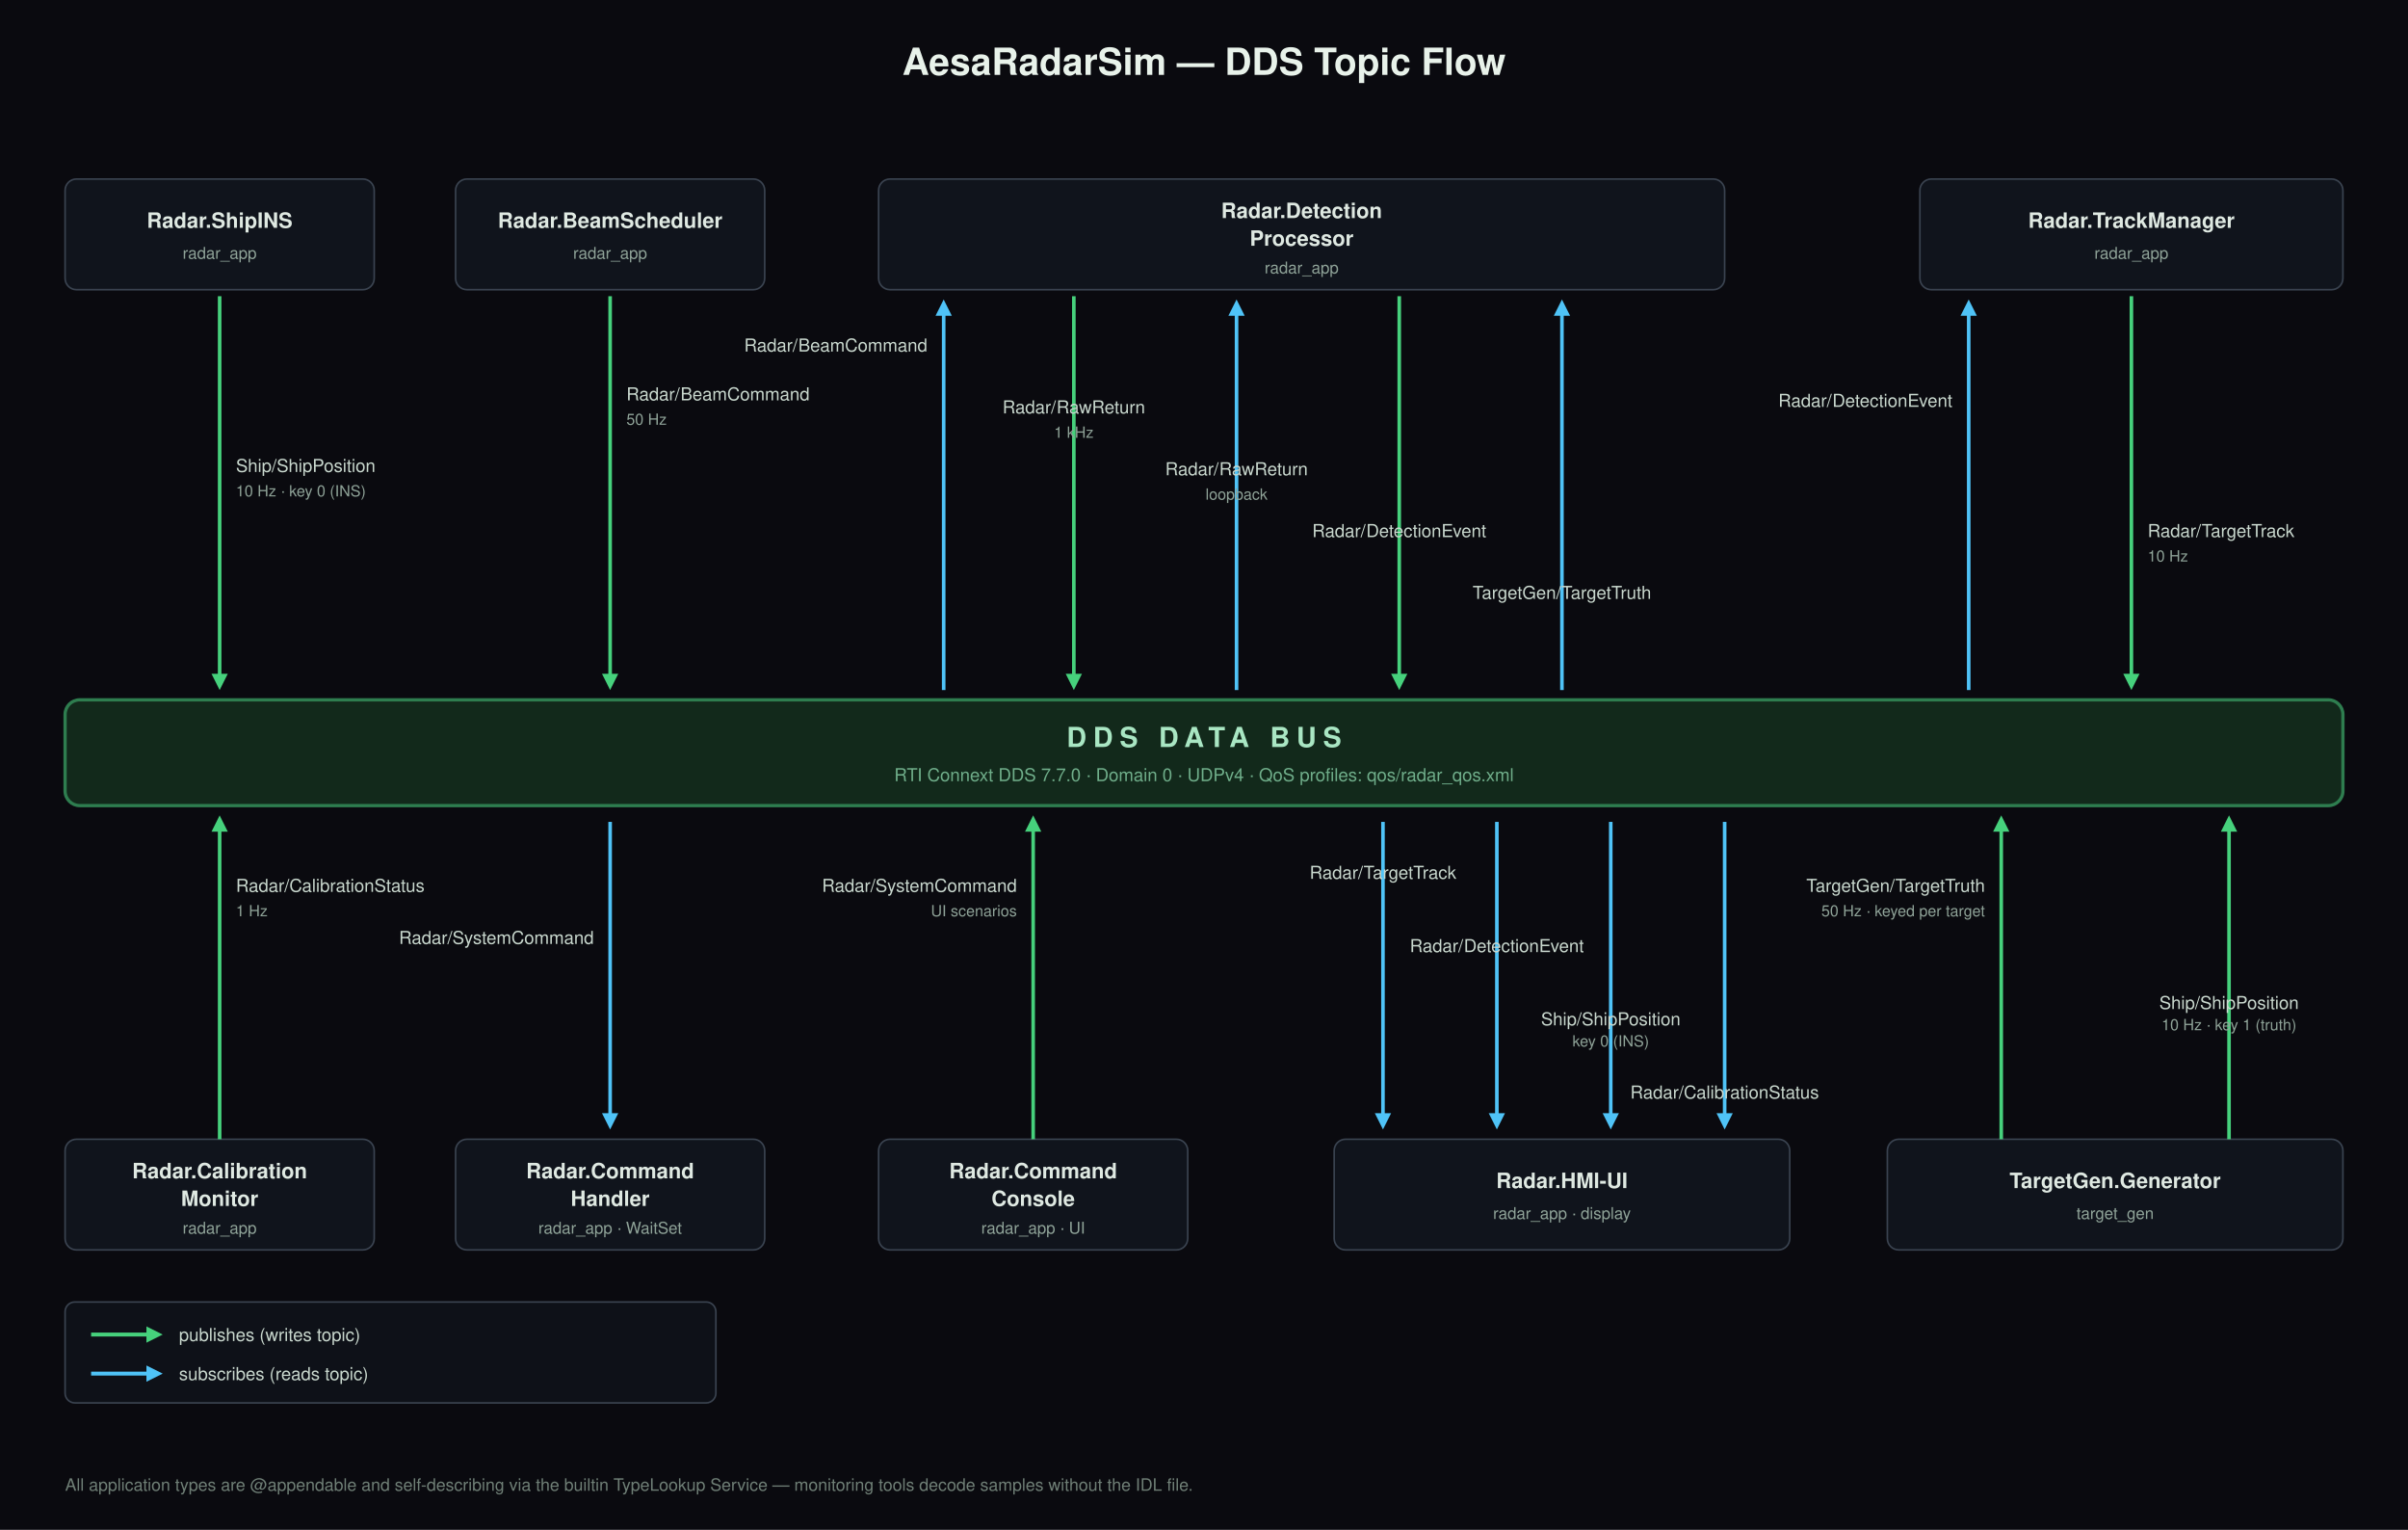
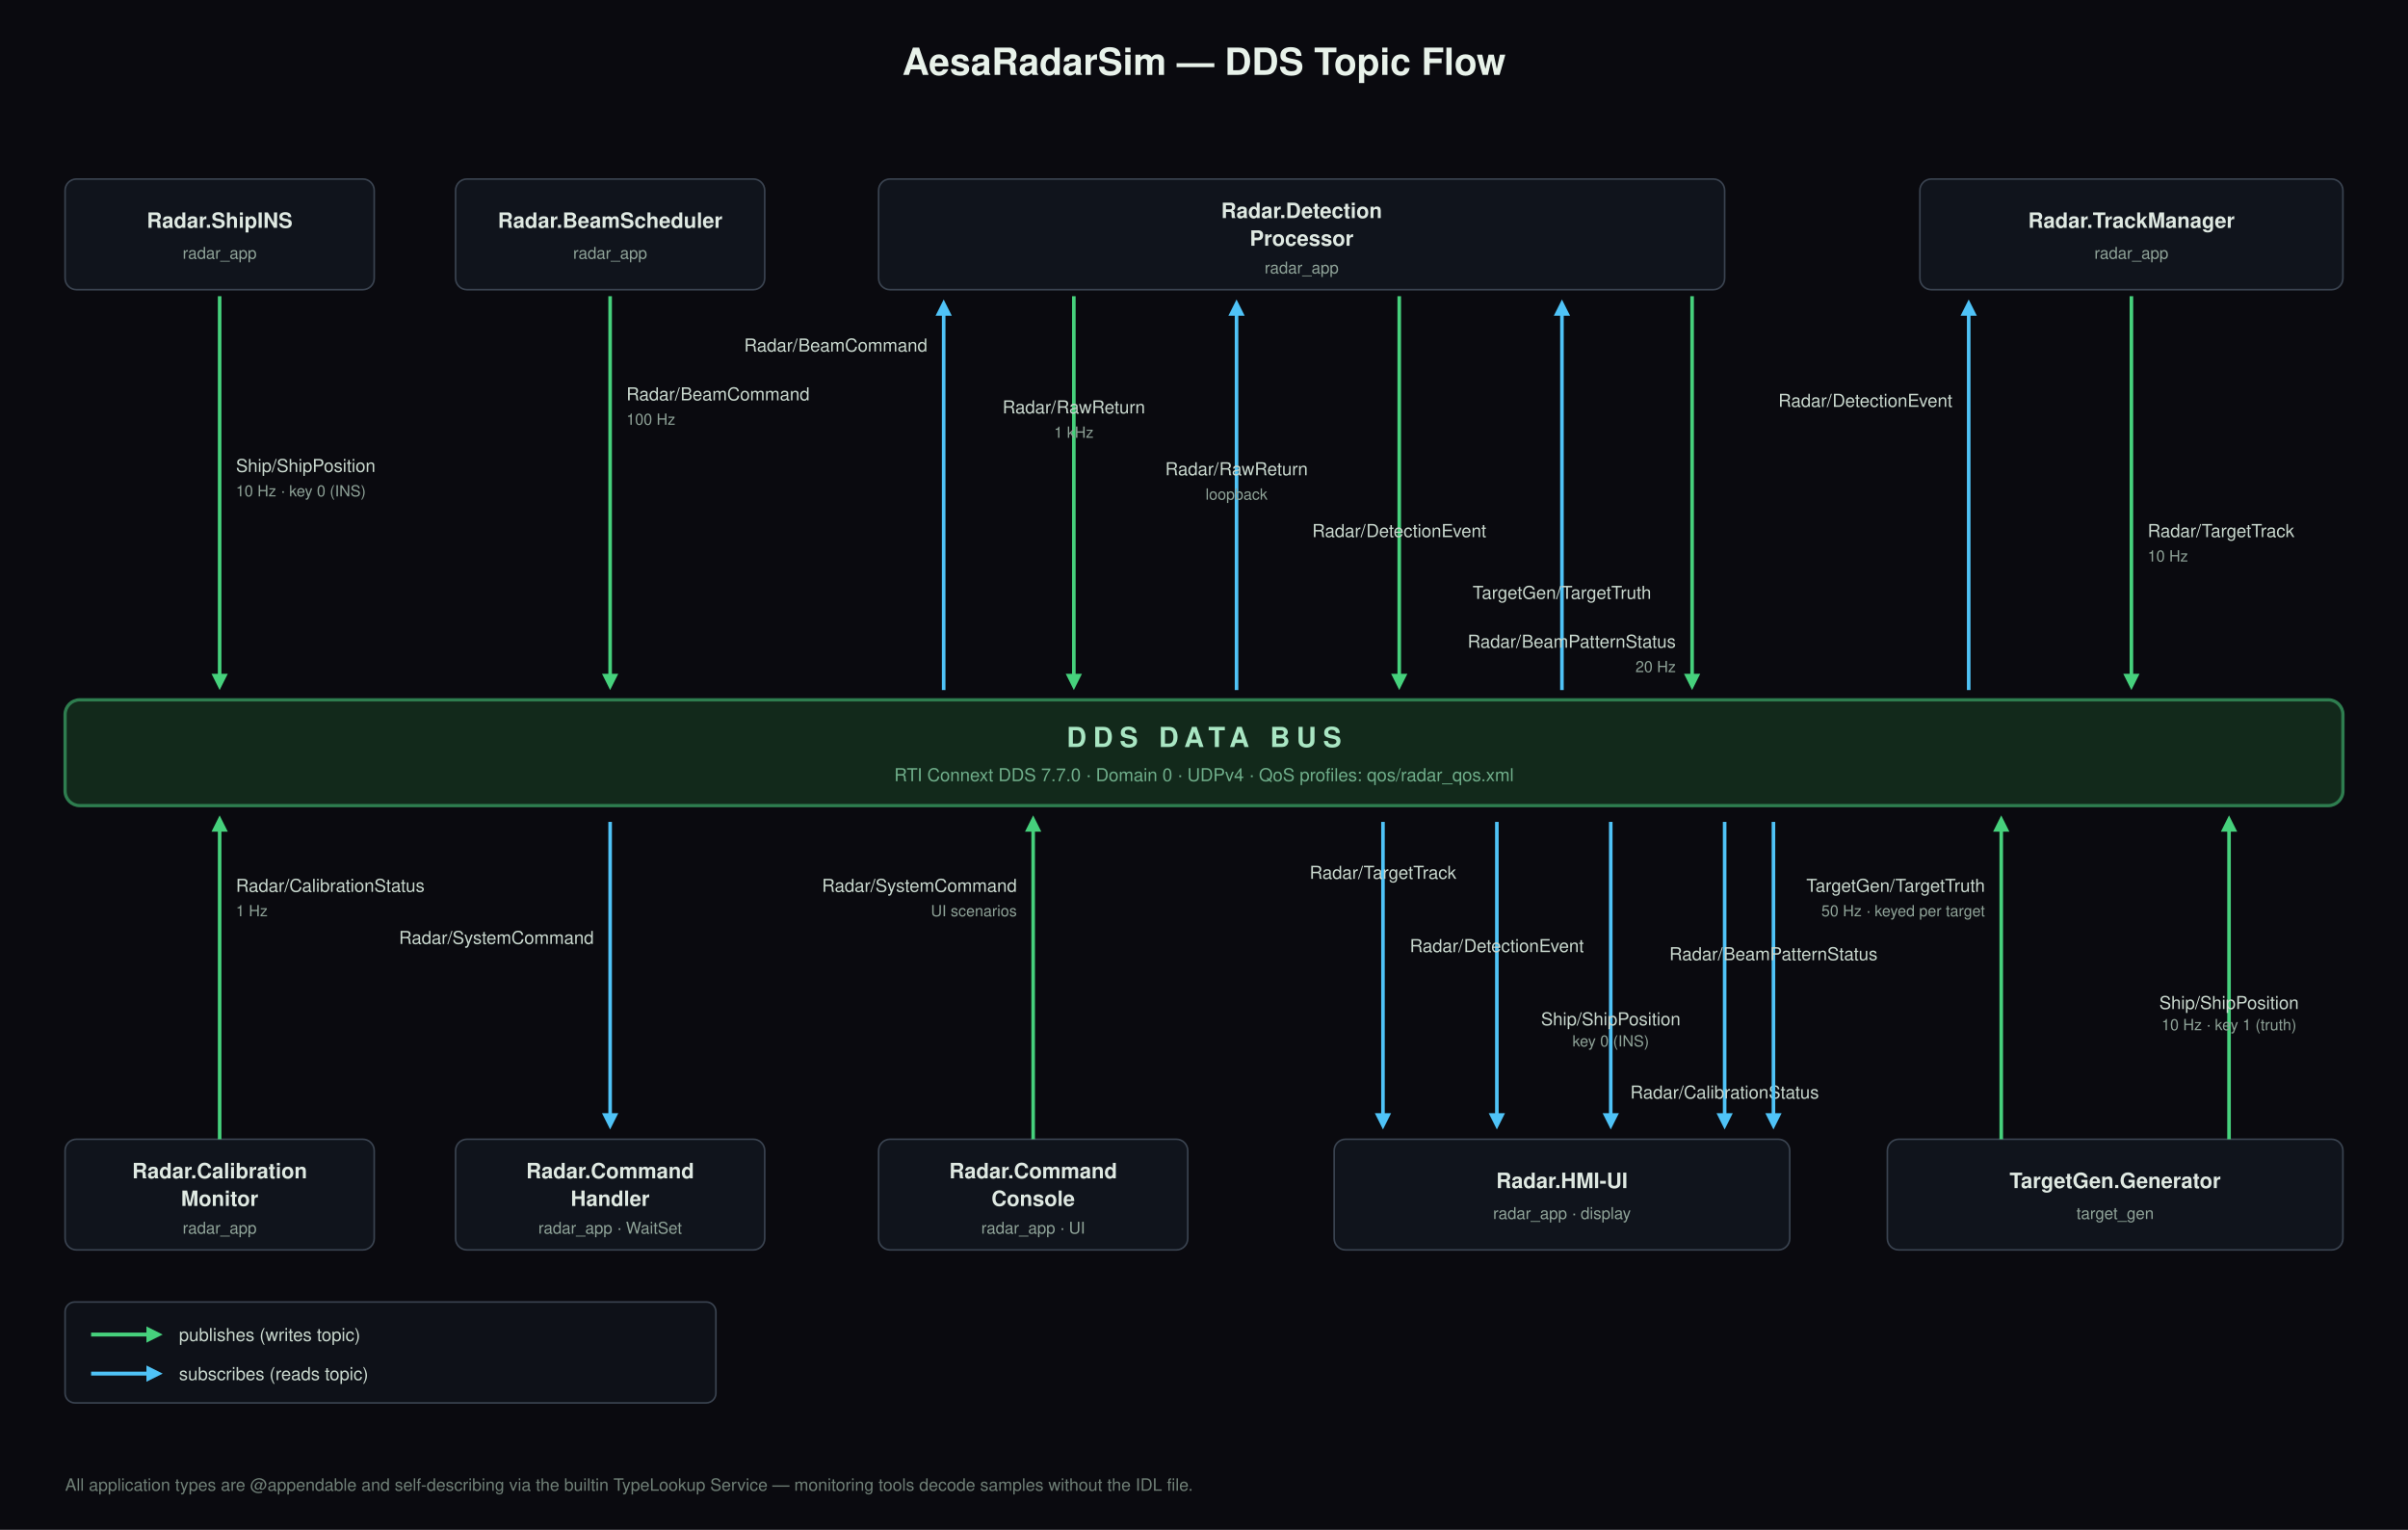
<svg xmlns="http://www.w3.org/2000/svg" viewBox="0 0 1480 940" font-family="Helvetica, Arial, sans-serif">
  <rect x="0" y="0" width="1480" height="940" fill="#0a0a0f" />
  <text x="740" y="46" text-anchor="middle" font-size="23" font-weight="bold" fill="#e8f2ea">AesaRadarSim — DDS Topic Flow</text>
  <rect x="40" y="800" width="400" height="62" rx="6" fill="#0e1118" stroke="#3a4350" />
  <polygon points="100,820 90,815 90,825" fill="#46d17c" />
  <line x1="56" y1="820" x2="91" y2="820" stroke="#46d17c" stroke-width="2.4" />
  <text x="110" y="824" font-size="11" fill="#c9d8ce">publishes (writes topic)</text>
  <polygon points="100,844 90,839 90,849" fill="#4fc3f7" />
  <line x1="56" y1="844" x2="91" y2="844" stroke="#4fc3f7" stroke-width="2.4" />
  <text x="110" y="848" font-size="11" fill="#c9d8ce">subscribes (reads topic)</text>
  <rect x="40" y="110" width="190" height="68" rx="7" fill="#10141c" stroke="#3a4350" />
  <text x="135" y="140" text-anchor="middle" font-size="13" font-weight="bold" fill="#dfe9e2">Radar.ShipINS</text>
  <text x="135" y="159" text-anchor="middle" font-size="10" fill="#8fa398">radar_app</text>
  <line x1="135" y1="182" x2="135" y2="420" stroke="#46d17c" stroke-width="2.2" />
  <polygon points="135,424 130,414 140,414" fill="#46d17c" />
  <text x="145" y="290" font-size="11" fill="#c9d8ce">Ship/ShipPosition</text>
  <text x="145" y="305" font-size="9.5" fill="#8fa398">10 Hz · key 0 (INS)</text>
  <rect x="280" y="110" width="190" height="68" rx="7" fill="#10141c" stroke="#3a4350" />
  <text x="375" y="140" text-anchor="middle" font-size="13" font-weight="bold" fill="#dfe9e2">Radar.BeamScheduler</text>
  <text x="375" y="159" text-anchor="middle" font-size="10" fill="#8fa398">radar_app</text>
  <line x1="375" y1="182" x2="375" y2="420" stroke="#46d17c" stroke-width="2.2" />
  <polygon points="375,424 370,414 380,414" fill="#46d17c" />
  <text x="385" y="246" font-size="11" fill="#c9d8ce">Radar/BeamCommand</text>
-   <text x="385" y="261" font-size="9.5" fill="#8fa398">50 Hz</text>
+   <text x="385" y="261" font-size="9.5" fill="#8fa398">100 Hz</text>
  <rect x="540" y="110" width="520" height="68" rx="7" fill="#10141c" stroke="#3a4350" />
  <text x="800" y="134" text-anchor="middle" font-size="13" font-weight="bold" fill="#dfe9e2">Radar.Detection</text>
  <text x="800" y="151" text-anchor="middle" font-size="13" font-weight="bold" fill="#dfe9e2">Processor</text>
  <text x="800" y="168" text-anchor="middle" font-size="10" fill="#8fa398">radar_app</text>
  <line x1="580" y1="424" x2="580" y2="188" stroke="#4fc3f7" stroke-width="2.2" />
  <polygon points="580,184 575,194 585,194" fill="#4fc3f7" />
  <text x="570" y="216" text-anchor="end" font-size="11" fill="#c9d8ce">Radar/BeamCommand</text>
  <line x1="660" y1="182" x2="660" y2="420" stroke="#46d17c" stroke-width="2.2" />
  <polygon points="660,424 655,414 665,414" fill="#46d17c" />
  <text x="660" y="254" text-anchor="middle" font-size="11" fill="#c9d8ce">Radar/RawReturn</text>
  <text x="660" y="269" text-anchor="middle" font-size="9.5" fill="#8fa398">1 kHz</text>
  <line x1="760" y1="424" x2="760" y2="188" stroke="#4fc3f7" stroke-width="2.2" />
  <polygon points="760,184 755,194 765,194" fill="#4fc3f7" />
  <text x="760" y="292" text-anchor="middle" font-size="11" fill="#c9d8ce">Radar/RawReturn</text>
  <text x="760" y="307" text-anchor="middle" font-size="9.5" fill="#8fa398">loopback</text>
  <line x1="860" y1="182" x2="860" y2="420" stroke="#46d17c" stroke-width="2.2" />
  <polygon points="860,424 855,414 865,414" fill="#46d17c" />
  <text x="860" y="330" text-anchor="middle" font-size="11" fill="#c9d8ce">Radar/DetectionEvent</text>
  <line x1="960" y1="424" x2="960" y2="188" stroke="#4fc3f7" stroke-width="2.2" />
  <polygon points="960,184 955,194 965,194" fill="#4fc3f7" />
  <text x="960" y="368" text-anchor="middle" font-size="11" fill="#c9d8ce">TargetGen/TargetTruth</text>
+   <line x1="1040" y1="182" x2="1040" y2="420" stroke="#46d17c" stroke-width="2.2" />
+   <polygon points="1040,424 1035,414 1045,414" fill="#46d17c" />
+   <text x="1030" y="398" text-anchor="end" font-size="11" fill="#c9d8ce">Radar/BeamPatternStatus</text>
+   <text x="1030" y="413" text-anchor="end" font-size="9.5" fill="#8fa398">20 Hz</text>
  <rect x="1180" y="110" width="260" height="68" rx="7" fill="#10141c" stroke="#3a4350" />
  <text x="1310" y="140" text-anchor="middle" font-size="13" font-weight="bold" fill="#dfe9e2">Radar.TrackManager</text>
  <text x="1310" y="159" text-anchor="middle" font-size="10" fill="#8fa398">radar_app</text>
  <line x1="1210" y1="424" x2="1210" y2="188" stroke="#4fc3f7" stroke-width="2.2" />
  <polygon points="1210,184 1205,194 1215,194" fill="#4fc3f7" />
  <text x="1200" y="250" text-anchor="end" font-size="11" fill="#c9d8ce">Radar/DetectionEvent</text>
  <line x1="1310" y1="182" x2="1310" y2="420" stroke="#46d17c" stroke-width="2.2" />
  <polygon points="1310,424 1305,414 1315,414" fill="#46d17c" />
  <text x="1320" y="330" text-anchor="start" font-size="11" fill="#c9d8ce">Radar/TargetTrack</text>
  <text x="1320" y="345" text-anchor="start" font-size="9.5" fill="#8fa398">10 Hz</text>
  <rect x="40" y="430" width="1400" height="65" rx="9" fill="#12291b" stroke="#2e7d4f" stroke-width="2" />
  <text x="740" y="459" text-anchor="middle" font-size="17" font-weight="bold" letter-spacing="4" fill="#a9e6c3">DDS DATA BUS</text>
  <text x="740" y="480" text-anchor="middle" font-size="11" fill="#6fae8a">RTI Connext DDS 7.7.0 · Domain 0 · UDPv4 · QoS profiles: qos/radar_qos.xml</text>
  <rect x="40" y="700" width="190" height="68" rx="7" fill="#10141c" stroke="#3a4350" />
  <text x="135" y="724" text-anchor="middle" font-size="13" font-weight="bold" fill="#dfe9e2">Radar.Calibration</text>
  <text x="135" y="741" text-anchor="middle" font-size="13" font-weight="bold" fill="#dfe9e2">Monitor</text>
  <text x="135" y="758" text-anchor="middle" font-size="10" fill="#8fa398">radar_app</text>
  <line x1="135" y1="700" x2="135" y2="505" stroke="#46d17c" stroke-width="2.2" />
  <polygon points="135,501 130,511 140,511" fill="#46d17c" />
  <text x="145" y="548" font-size="11" fill="#c9d8ce">Radar/CalibrationStatus</text>
  <text x="145" y="563" font-size="9.5" fill="#8fa398">1 Hz</text>
  <rect x="280" y="700" width="190" height="68" rx="7" fill="#10141c" stroke="#3a4350" />
  <text x="375" y="724" text-anchor="middle" font-size="13" font-weight="bold" fill="#dfe9e2">Radar.Command</text>
  <text x="375" y="741" text-anchor="middle" font-size="13" font-weight="bold" fill="#dfe9e2">Handler</text>
  <text x="375" y="758" text-anchor="middle" font-size="10" fill="#8fa398">radar_app · WaitSet</text>
  <line x1="375" y1="505" x2="375" y2="690" stroke="#4fc3f7" stroke-width="2.2" />
  <polygon points="375,694 370,684 380,684" fill="#4fc3f7" />
  <text x="365" y="580" text-anchor="end" font-size="11" fill="#c9d8ce">Radar/SystemCommand</text>
  <rect x="540" y="700" width="190" height="68" rx="7" fill="#10141c" stroke="#3a4350" />
  <text x="635" y="724" text-anchor="middle" font-size="13" font-weight="bold" fill="#dfe9e2">Radar.Command</text>
  <text x="635" y="741" text-anchor="middle" font-size="13" font-weight="bold" fill="#dfe9e2">Console</text>
  <text x="635" y="758" text-anchor="middle" font-size="10" fill="#8fa398">radar_app · UI</text>
  <line x1="635" y1="700" x2="635" y2="505" stroke="#46d17c" stroke-width="2.2" />
  <polygon points="635,501 630,511 640,511" fill="#46d17c" />
  <text x="625" y="548" text-anchor="end" font-size="11" fill="#c9d8ce">Radar/SystemCommand</text>
  <text x="625" y="563" text-anchor="end" font-size="9.5" fill="#8fa398">UI scenarios</text>
  <rect x="820" y="700" width="280" height="68" rx="7" fill="#10141c" stroke="#3a4350" />
  <text x="960" y="730" text-anchor="middle" font-size="13" font-weight="bold" fill="#dfe9e2">Radar.HMI-UI</text>
  <text x="960" y="749" text-anchor="middle" font-size="10" fill="#8fa398">radar_app · display</text>
  <line x1="850" y1="505" x2="850" y2="690" stroke="#4fc3f7" stroke-width="2.2" />
  <polygon points="850,694 845,684 855,684" fill="#4fc3f7" />
  <text x="850" y="540" text-anchor="middle" font-size="11" fill="#c9d8ce">Radar/TargetTrack</text>
  <line x1="920" y1="505" x2="920" y2="690" stroke="#4fc3f7" stroke-width="2.2" />
  <polygon points="920,694 915,684 925,684" fill="#4fc3f7" />
  <text x="920" y="585" text-anchor="middle" font-size="11" fill="#c9d8ce">Radar/DetectionEvent</text>
  <line x1="990" y1="505" x2="990" y2="690" stroke="#4fc3f7" stroke-width="2.2" />
  <polygon points="990,694 985,684 995,684" fill="#4fc3f7" />
  <text x="990" y="630" text-anchor="middle" font-size="11" fill="#c9d8ce">Ship/ShipPosition</text>
  <text x="990" y="643" text-anchor="middle" font-size="9.5" fill="#8fa398">key 0 (INS)</text>
  <line x1="1060" y1="505" x2="1060" y2="690" stroke="#4fc3f7" stroke-width="2.2" />
  <polygon points="1060,694 1055,684 1065,684" fill="#4fc3f7" />
  <text x="1060" y="675" text-anchor="middle" font-size="11" fill="#c9d8ce">Radar/CalibrationStatus</text>
+   <line x1="1090" y1="505" x2="1090" y2="690" stroke="#4fc3f7" stroke-width="2.2" />
+   <polygon points="1090,694 1085,684 1095,684" fill="#4fc3f7" />
+   <text x="1090" y="590" text-anchor="middle" font-size="11" fill="#c9d8ce">Radar/BeamPatternStatus</text>
  <rect x="1160" y="700" width="280" height="68" rx="7" fill="#10141c" stroke="#3a4350" />
  <text x="1300" y="730" text-anchor="middle" font-size="13" font-weight="bold" fill="#dfe9e2">TargetGen.Generator</text>
  <text x="1300" y="749" text-anchor="middle" font-size="10" fill="#8fa398">target_gen</text>
  <line x1="1230" y1="700" x2="1230" y2="505" stroke="#46d17c" stroke-width="2.2" />
  <polygon points="1230,501 1225,511 1235,511" fill="#46d17c" />
  <text x="1220" y="548" text-anchor="end" font-size="11" fill="#c9d8ce">TargetGen/TargetTruth</text>
  <text x="1220" y="563" text-anchor="end" font-size="9.5" fill="#8fa398">50 Hz · keyed per target</text>
  <line x1="1370" y1="700" x2="1370" y2="505" stroke="#46d17c" stroke-width="2.2" />
  <polygon points="1370,501 1365,511 1375,511" fill="#46d17c" />
  <text x="1370" y="620" text-anchor="middle" font-size="11" fill="#c9d8ce">Ship/ShipPosition</text>
  <text x="1370" y="633" text-anchor="middle" font-size="9.5" fill="#8fa398">10 Hz · key 1 (truth)</text>
  <text x="40" y="916" font-size="10.5" fill="#6f7f76">All application types are @appendable and self-describing via the builtin TypeLookup Service — monitoring tools decode samples without the IDL file.</text>
</svg>
